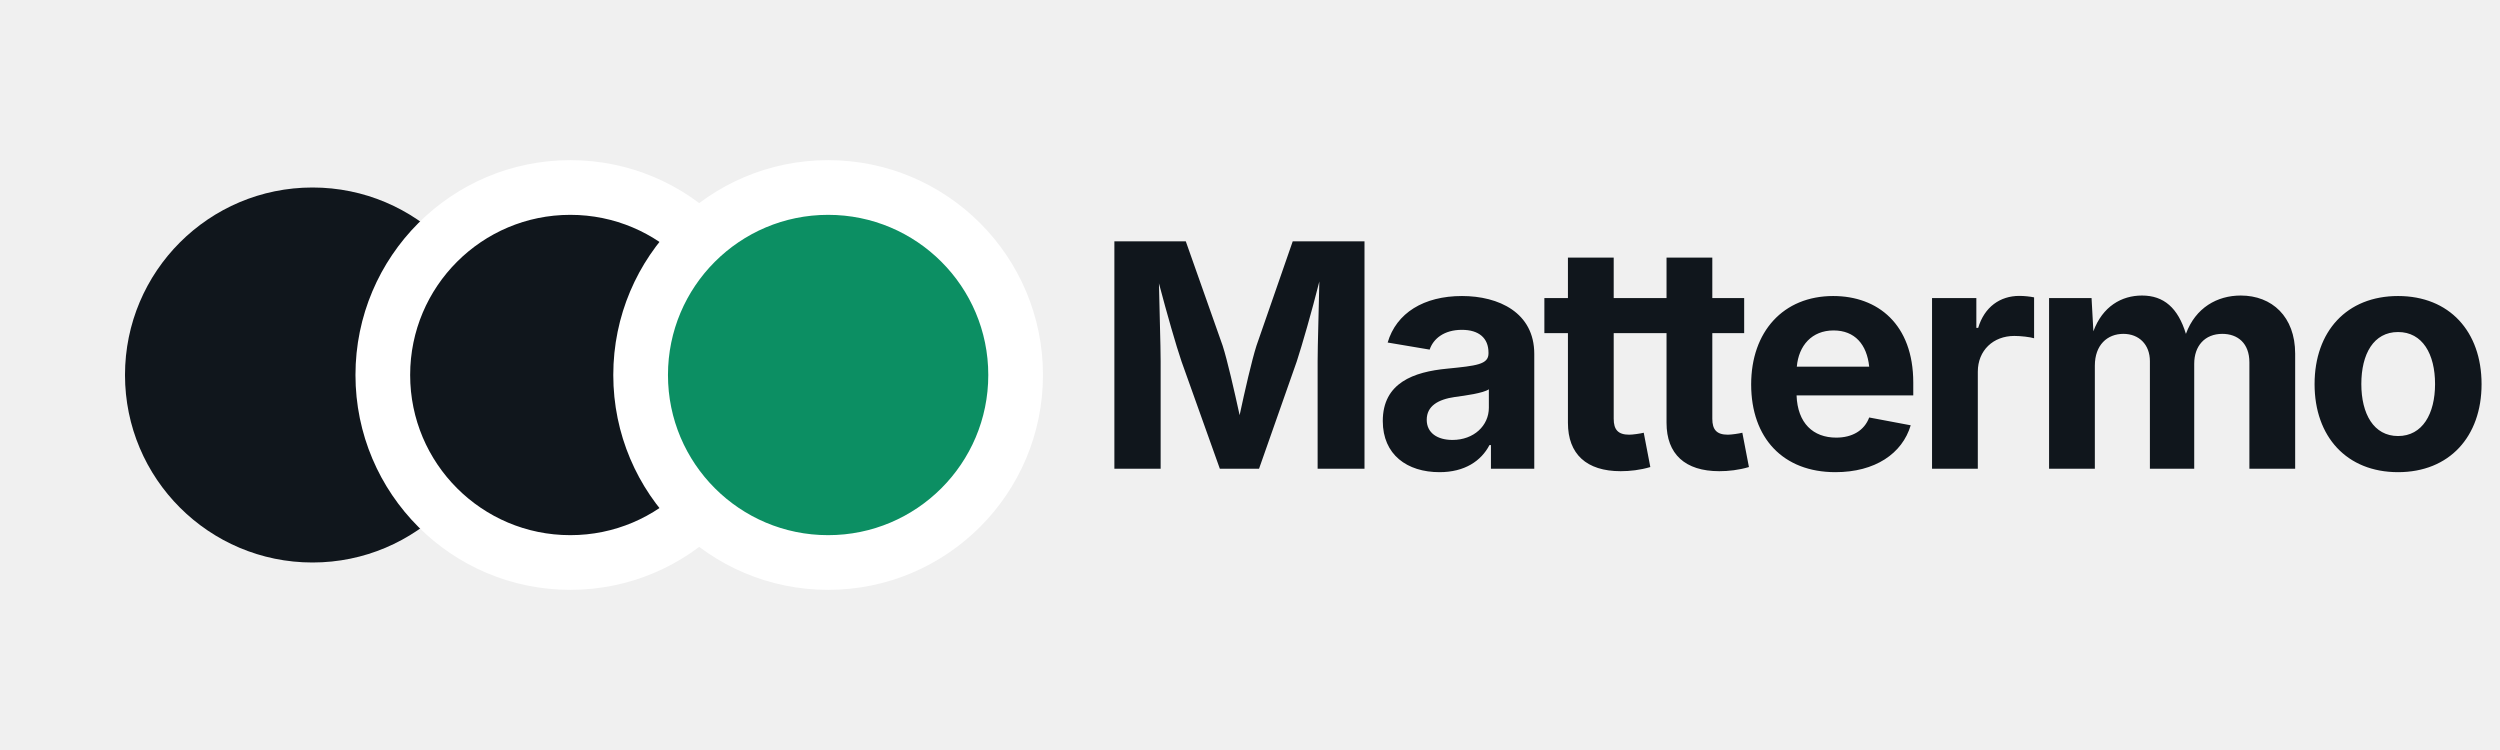
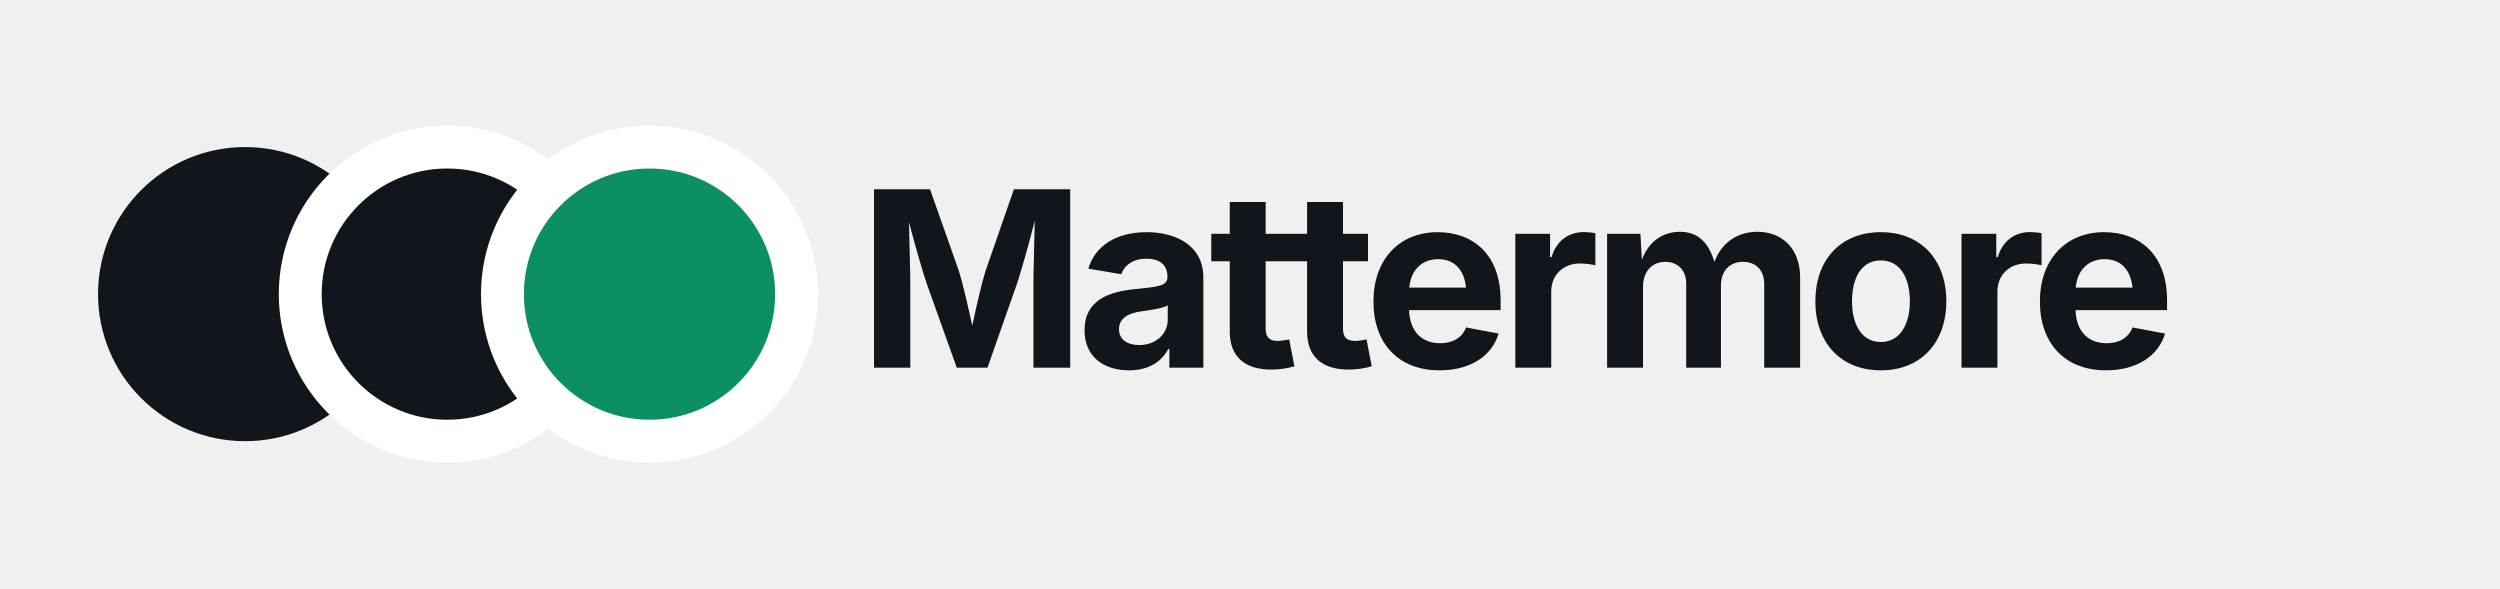
- <svg xmlns="http://www.w3.org/2000/svg" viewBox="0 0 320 96" width="320" height="96" role="img" aria-label="Mattermore">
-   <rect width="320" height="96" fill="none" />
+ <svg xmlns="http://www.w3.org/2000/svg" viewBox="0 0 408 96" width="408" height="96" role="img" aria-label="Mattermore">
+   <rect width="408" height="96" fill="none" />
  <g transform="translate(16 24)">
    <circle cx="24" cy="24" r="24" fill="#10161c" />
    <circle cx="57" cy="24" r="24" fill="#10161c" stroke="#ffffff" stroke-width="7" />
    <circle cx="90" cy="24" r="24" fill="#0c8f63" stroke="#ffffff" stroke-width="7" />
  </g>
  <text x="140" y="60" font-family="Onest, -apple-system, BlinkMacSystemFont, 'Segoe UI', sans-serif" font-size="40" font-weight="700" letter-spacing="-1.6" fill="#10161c">Mattermore</text>
</svg>
